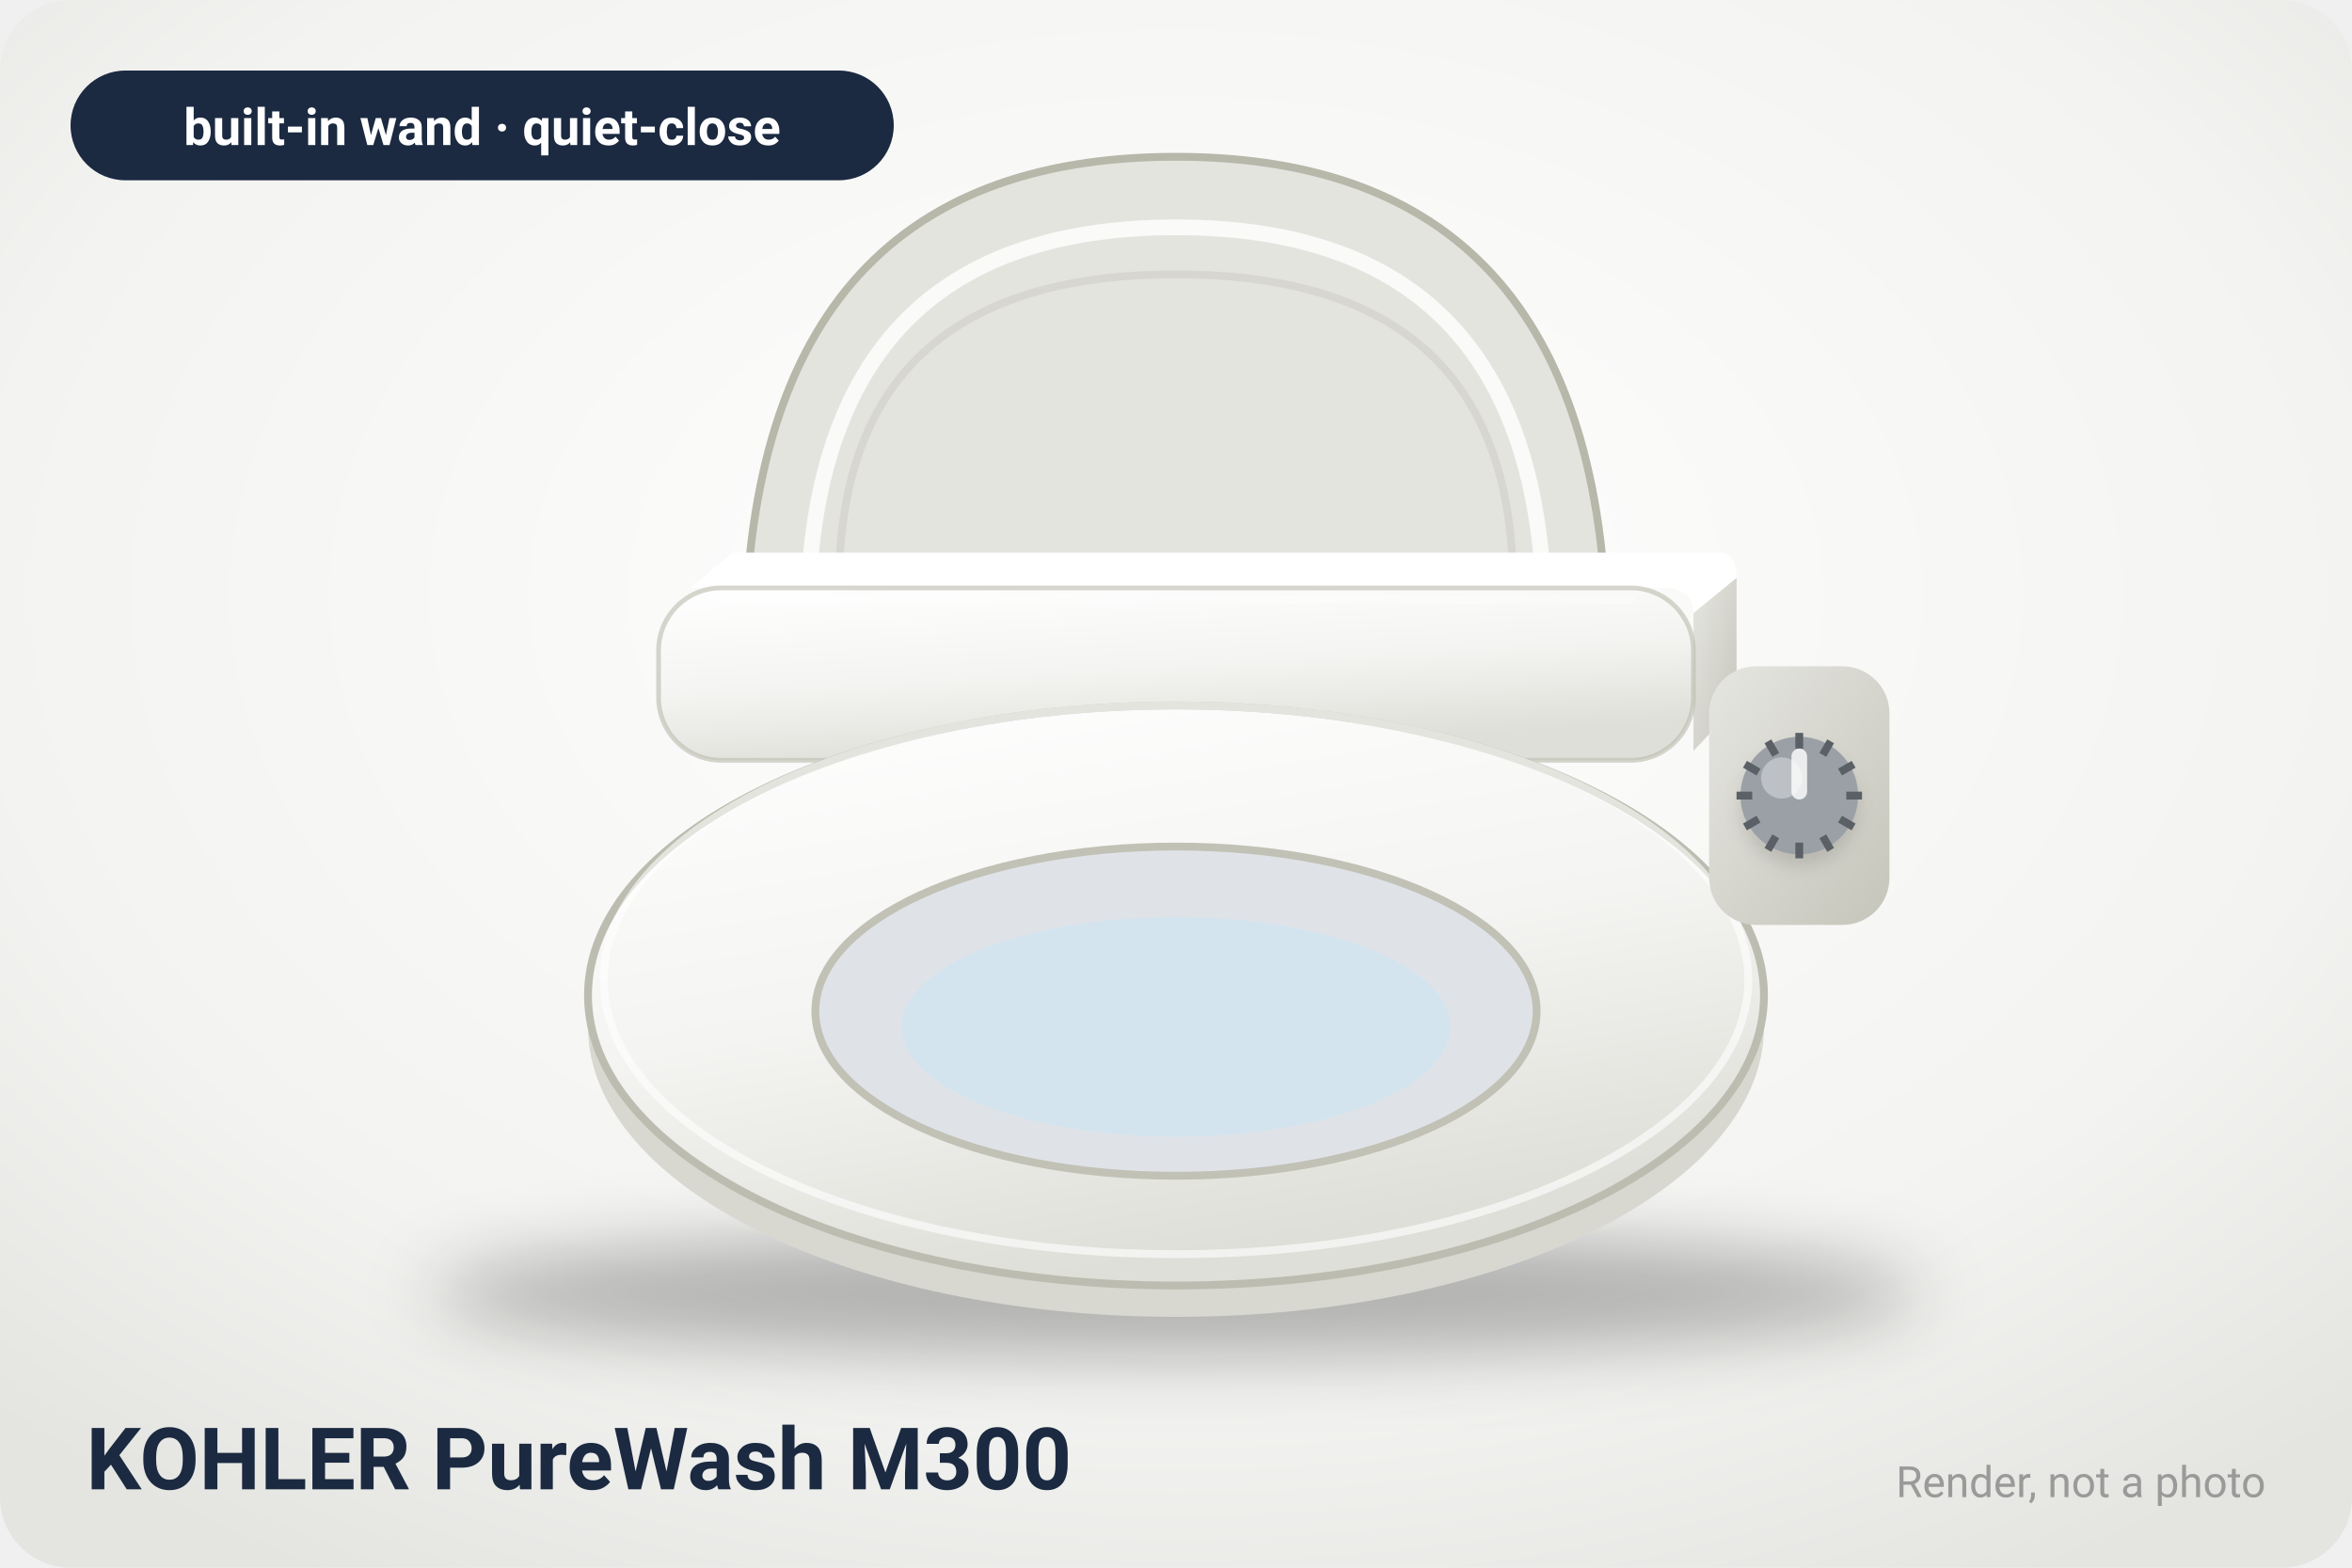
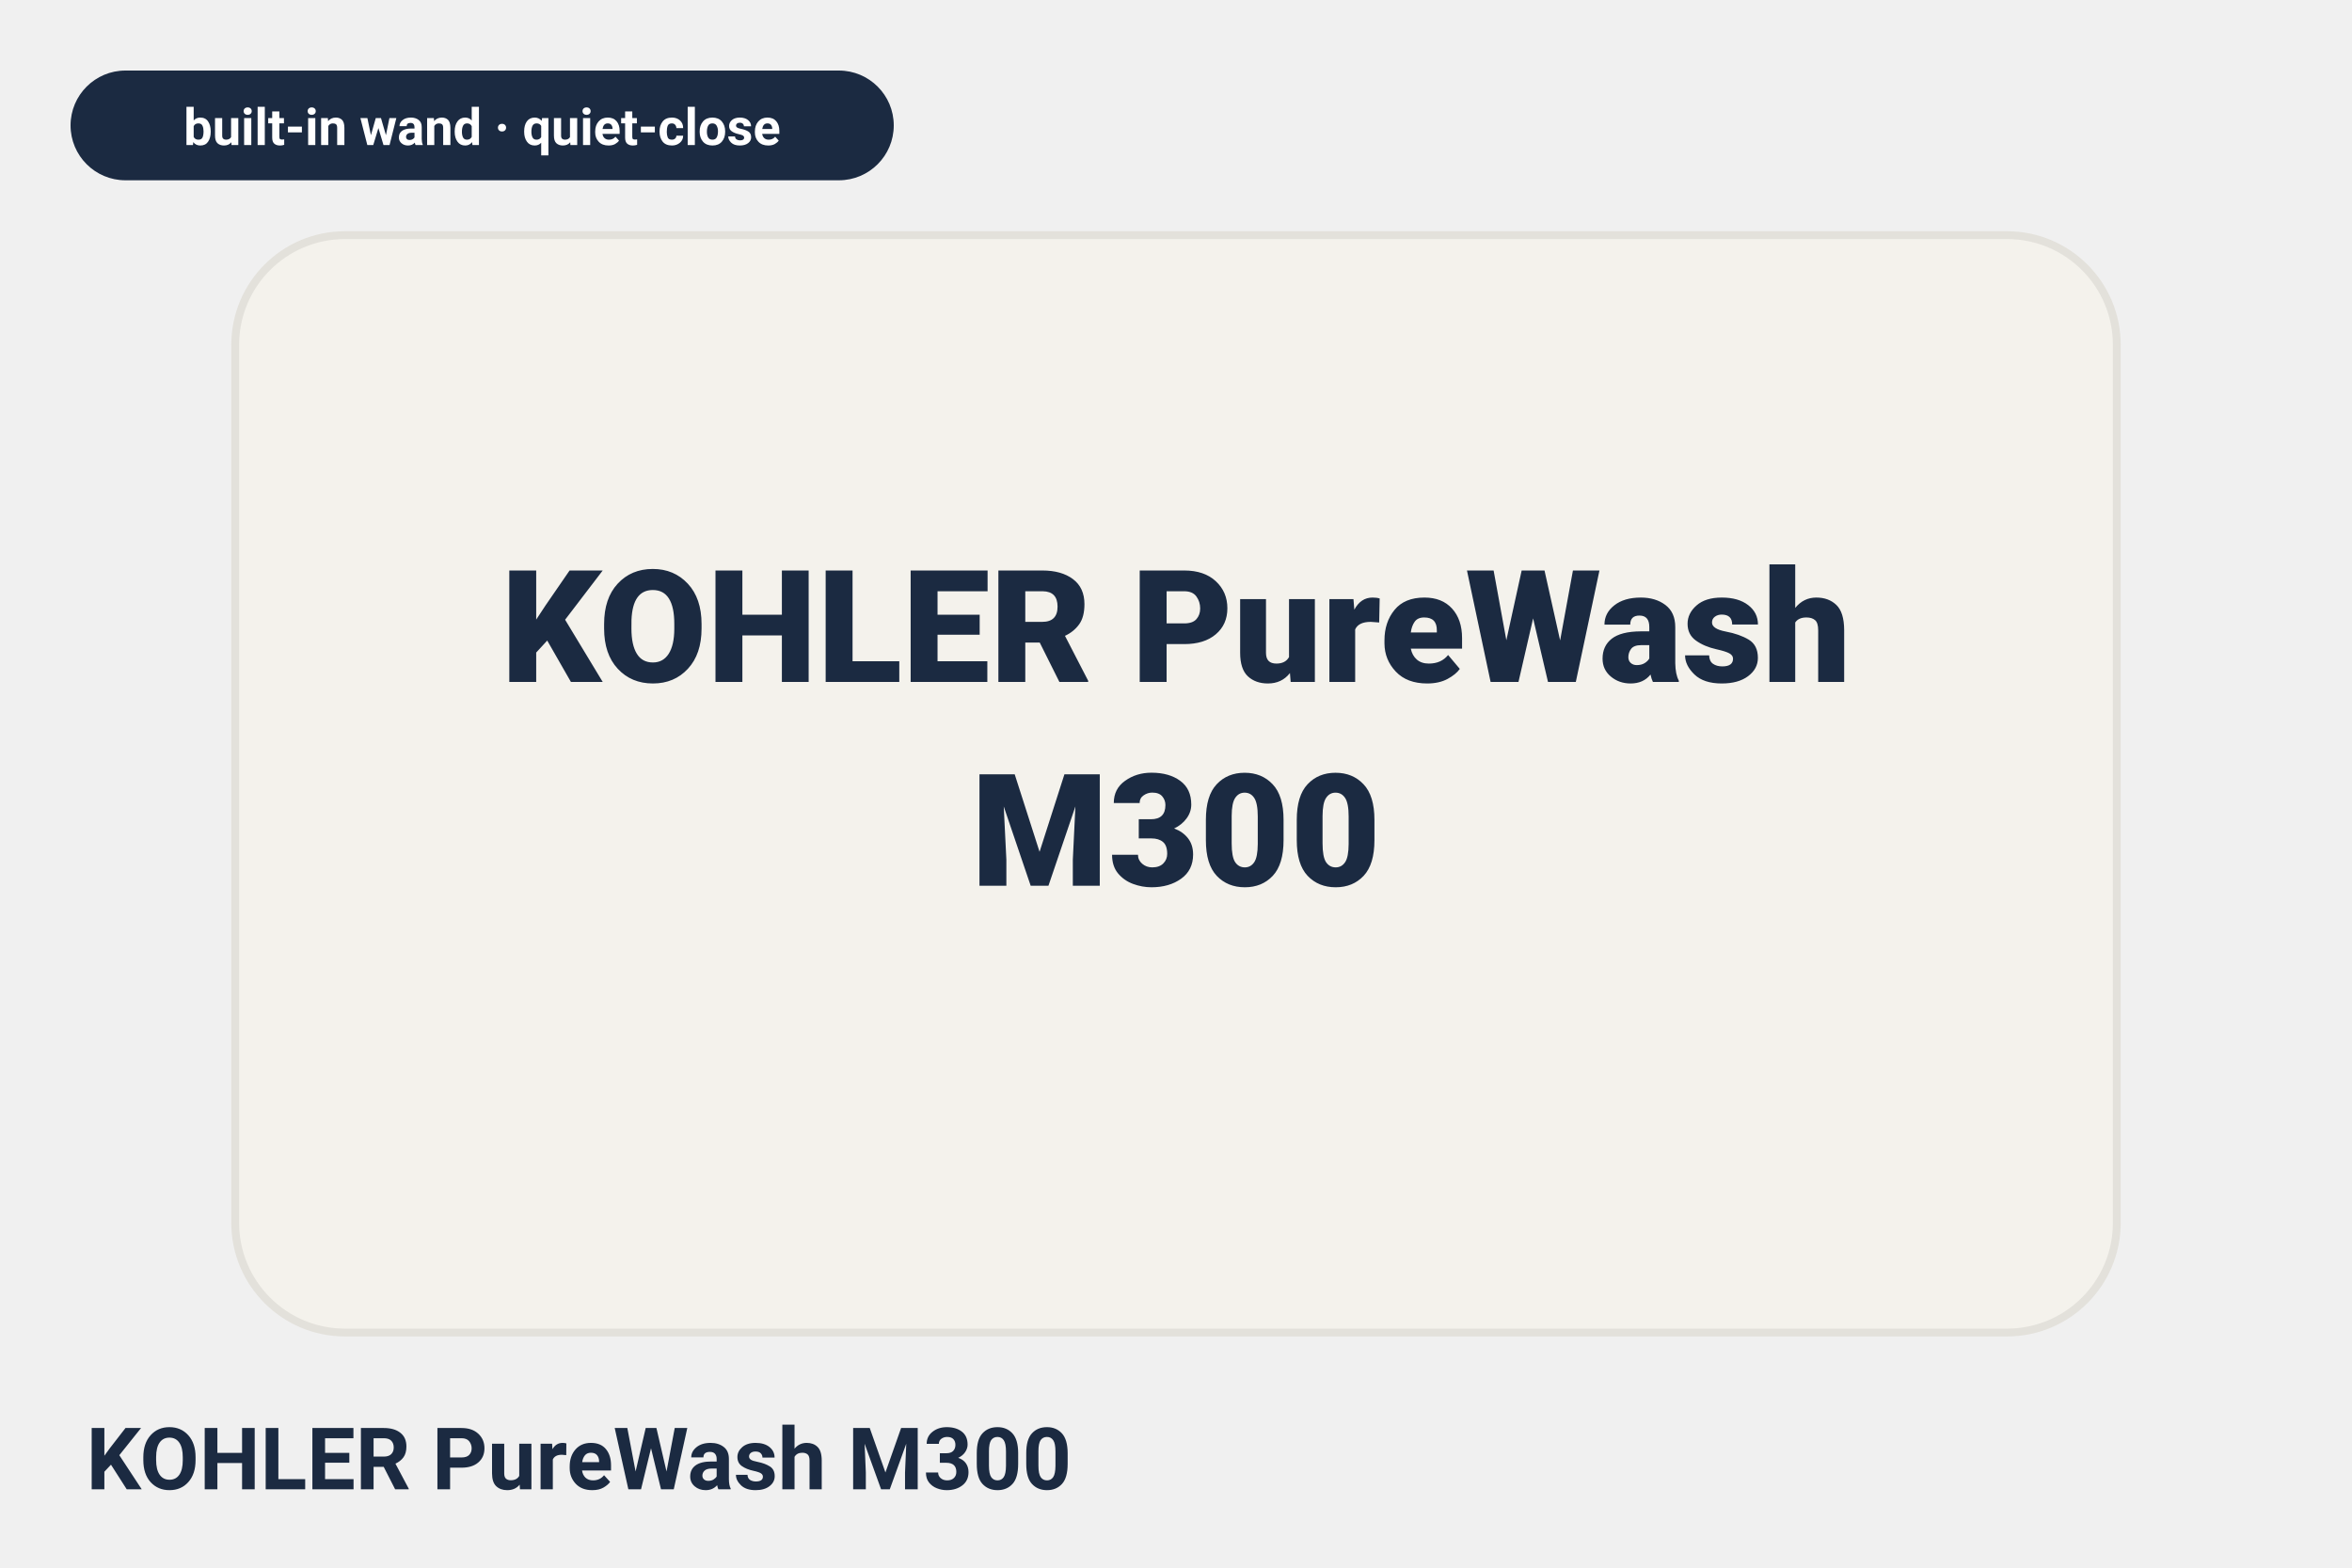
<svg xmlns="http://www.w3.org/2000/svg" viewBox="0 0 600 400" role="img" aria-label="KOHLER PureWash M300 (manual bidet seat) (product render)">
-   <defs>
-     <radialGradient id="cm300-bg" cx="50%" cy="38%" r="72%">
-       <stop offset="0" stop-color="#ffffff" />
-       <stop offset="0.7" stop-color="#f3f3f1" />
-       <stop offset="1" stop-color="#e4e4e1" />
-     </radialGradient>
-     <filter id="cm300-blur" x="-30%" y="-80%" width="160%" height="300%">
-       <feGaussianBlur stdDeviation="9" />
-     </filter>
-     <filter id="cm300-soft" x="-20%" y="-20%" width="140%" height="140%">
-       <feGaussianBlur stdDeviation="2.2" />
-     </filter>
-     <filter id="cm300-glow" x="-50%" y="-50%" width="200%" height="200%">
-       <feGaussianBlur stdDeviation="5" />
-     </filter>
-     <linearGradient id="cm300-front" x1="0" y1="0" x2="0.35" y2="1">
-       <stop offset="0" stop-color="#ffffff" />
-       <stop offset="0.55" stop-color="#F4F4F2" />
-       <stop offset="1" stop-color="#dfdfd9" />
-     </linearGradient>
-     <linearGradient id="cm300-side" x1="0" y1="0" x2="1" y2="1">
-       <stop offset="0" stop-color="#e6e6e1" />
-       <stop offset="1" stop-color="#c5c5bb" />
-     </linearGradient>
-     <linearGradient id="cm300-top" x1="0" y1="0" x2="1" y2="1">
-       <stop offset="0" stop-color="#ffffff" />
-       <stop offset="1" stop-color="#ffffff" />
-     </linearGradient>
-     <radialGradient id="cm300-dome" cx="38%" cy="32%" r="75%">
-       <stop offset="0" stop-color="#ffffff" />
-       <stop offset="0.6" stop-color="#F4F4F2" />
-       <stop offset="1" stop-color="#d3d3cb" />
-     </radialGradient>
-     <linearGradient id="cm300-gloss" x1="0" y1="0" x2="1" y2="1">
-       <stop offset="0" stop-color="#ffffff" stop-opacity="0.55" />
-       <stop offset="0.5" stop-color="#ffffff" stop-opacity="0.05" />
-       <stop offset="1" stop-color="#ffffff" stop-opacity="0" />
-     </linearGradient>
-     <linearGradient id="cm300-screen" x1="0" y1="0" x2="1" y2="1">
-       <stop offset="0" stop-color="#1d2a3a" />
-       <stop offset="1" stop-color="#060a10" />
-     </linearGradient>
-     <linearGradient id="cm300-metal" x1="0" y1="0" x2="1" y2="0">
-       <stop offset="0" stop-color="#d9d9d6" />
-       <stop offset="0.35" stop-color="#f4f4f2" />
-       <stop offset="0.65" stop-color="#bdbdb9" />
-       <stop offset="1" stop-color="#e6e6e3" />
-     </linearGradient>
-     <linearGradient id="cm300-accent" x1="0" y1="0" x2="0" y2="1">
-       <stop offset="0" stop-color="#c3c6ca" />
-       <stop offset="1" stop-color="#798189" />
-     </linearGradient>
-     <linearGradient id="cm300-lens" x1="0" y1="0" x2="1" y2="1">
-       <stop offset="0" stop-color="#5a6470" />
-       <stop offset="0.45" stop-color="#1c2129" />
-       <stop offset="0.55" stop-color="#2b323c" />
-       <stop offset="1" stop-color="#0c0f14" />
-     </linearGradient>
-   </defs>
-   <rect width="600" height="400" rx="18" fill="url(#cm300-bg)" />
-   <ellipse cx="300" cy="330" rx="190" ry="16" fill="#000" opacity="0.28" filter="url(#cm300-blur)" />
-   <path d="M 190 168 Q 190 40 300 40 Q 410 40 410 168 Z" fill="#e4e4df" stroke="#b7b7aa" stroke-width="2" />
-   <path d="M 206 160 Q 206 58 300 58 Q 394 58 394 160" fill="none" stroke="#fff" stroke-width="4" opacity="0.8" />
-   <path d="M 214 150 Q 214 70 300 70 Q 386 70 386 150" fill="none" stroke="#cfcfc6" stroke-width="2" opacity="0.6" />
-   <path d="M 432 156.4 L 443.0 147.4 L 443.0 178.6 Q 443.0 185.0 438.2 185.0 L 432 191.6 Z" fill="url(#cm300-side)" />
-   <path d="M 176.0 150 L 187.0 141.0 L 438.2 141.0 Q 443.0 141.0 443.0 147.4 L 432 156.4 Q 432 150 424.0 150 Z" fill="url(#cm300-top)" />
-   <rect x="168" y="150" width="264" height="44" rx="16" fill="url(#cm300-front)" />
-   <rect x="168" y="150" width="264" height="44" rx="16" fill="none" stroke="#babaad" stroke-width="1.2" opacity="0.6" />
-   <path d="M 184 153 L 416 153" stroke="#fff" stroke-opacity="0.35" stroke-width="2" stroke-linecap="round" />
-   <ellipse cx="300" cy="262" rx="150" ry="74" fill="#d8d8d1" />
-   <ellipse cx="300" cy="254" rx="150" ry="74" fill="url(#cm300-front)" />
-   <ellipse cx="300" cy="258" rx="92" ry="42" fill="#dfe3e8" />
-   <ellipse cx="300" cy="262" rx="70" ry="28" fill="#cfe4f2" opacity="0.75" />
-   <ellipse cx="300" cy="254" rx="150" ry="74" fill="none" stroke="#bcbcb0" stroke-width="2" />
-   <ellipse cx="300" cy="258" rx="92" ry="42" fill="none" stroke="#c1c1b5" stroke-width="2" />
-   <ellipse cx="300" cy="250" rx="146" ry="70" fill="none" stroke="#fff" stroke-opacity="0.6" stroke-width="2" />
-   <rect x="436" y="170" width="46" height="66" rx="12" fill="url(#cm300-side)" />
-   <circle cx="459" cy="206" r="15" fill="#000" opacity="0.12" filter="url(#cm300-soft)" />
-   <circle cx="459" cy="203" r="15" fill="#9AA0A6" />
-   <line x1="471.0" y1="203.0" x2="475.0" y2="203.0" stroke="#5a6066" stroke-width="2" />
-   <line x1="469.392" y1="209" x2="472.856" y2="211" stroke="#5a6066" stroke-width="2" />
-   <line x1="465" y1="213.392" x2="467" y2="216.856" stroke="#5a6066" stroke-width="2" />
-   <line x1="459" y1="215" x2="459" y2="219" stroke="#5a6066" stroke-width="2" />
-   <line x1="453" y1="213.392" x2="451" y2="216.856" stroke="#5a6066" stroke-width="2" />
-   <line x1="448.608" y1="209" x2="445.144" y2="211" stroke="#5a6066" stroke-width="2" />
-   <line x1="447" y1="203" x2="443" y2="203" stroke="#5a6066" stroke-width="2" />
-   <line x1="448.608" y1="197" x2="445.144" y2="195" stroke="#5a6066" stroke-width="2" />
-   <line x1="453" y1="192.608" x2="451" y2="189.144" stroke="#5a6066" stroke-width="2" />
-   <line x1="459" y1="191" x2="459" y2="187" stroke="#5a6066" stroke-width="2" />
-   <line x1="465" y1="192.608" x2="467" y2="189.144" stroke="#5a6066" stroke-width="2" />
-   <line x1="469.392" y1="197" x2="472.857" y2="195" stroke="#5a6066" stroke-width="2" />
-   <circle cx="454.5" cy="198.5" r="5.25" fill="#fff" opacity="0.35" />
-   <rect x="457" y="191" width="4" height="13" rx="2" fill="#fff" opacity="0.8" />
+   <rect x="60" y="60" width="480" height="280" rx="28" fill="#F4F2EC" />
+   <rect x="60" y="60" width="480" height="280" rx="28" fill="none" stroke="#E3E1DB" stroke-width="2" />
+   <g font-family="-apple-system,Segoe UI,Roboto,Helvetica,Arial,sans-serif">
+     <text x="300" y="174" text-anchor="middle" font-size="40" font-weight="800" fill="#1B2A41">KOHLER PureWash</text>
+     <text x="300" y="226" text-anchor="middle" font-size="40" font-weight="800" fill="#1B2A41">M300</text>
+   </g>
  <g font-family="-apple-system,Segoe UI,Roboto,Helvetica,Arial,sans-serif">
    <rect x="18" y="18" width="210" height="28" rx="14" fill="#1B2A41" />
    <text x="123.0" y="37" text-anchor="middle" font-size="13" font-weight="700" fill="#fff">built-in wand · quiet-close</text>
    <text x="22" y="380" font-size="22" font-weight="700" fill="#1B2A41">KOHLER PureWash M300</text>
-     <text x="578" y="382" text-anchor="end" font-size="11" fill="#9a9a9a">Render, not a photo</text>
+     <text x="578" y="382" text-anchor="end" font-size="11" fill="#9a9a9a" />
  </g>
</svg>
